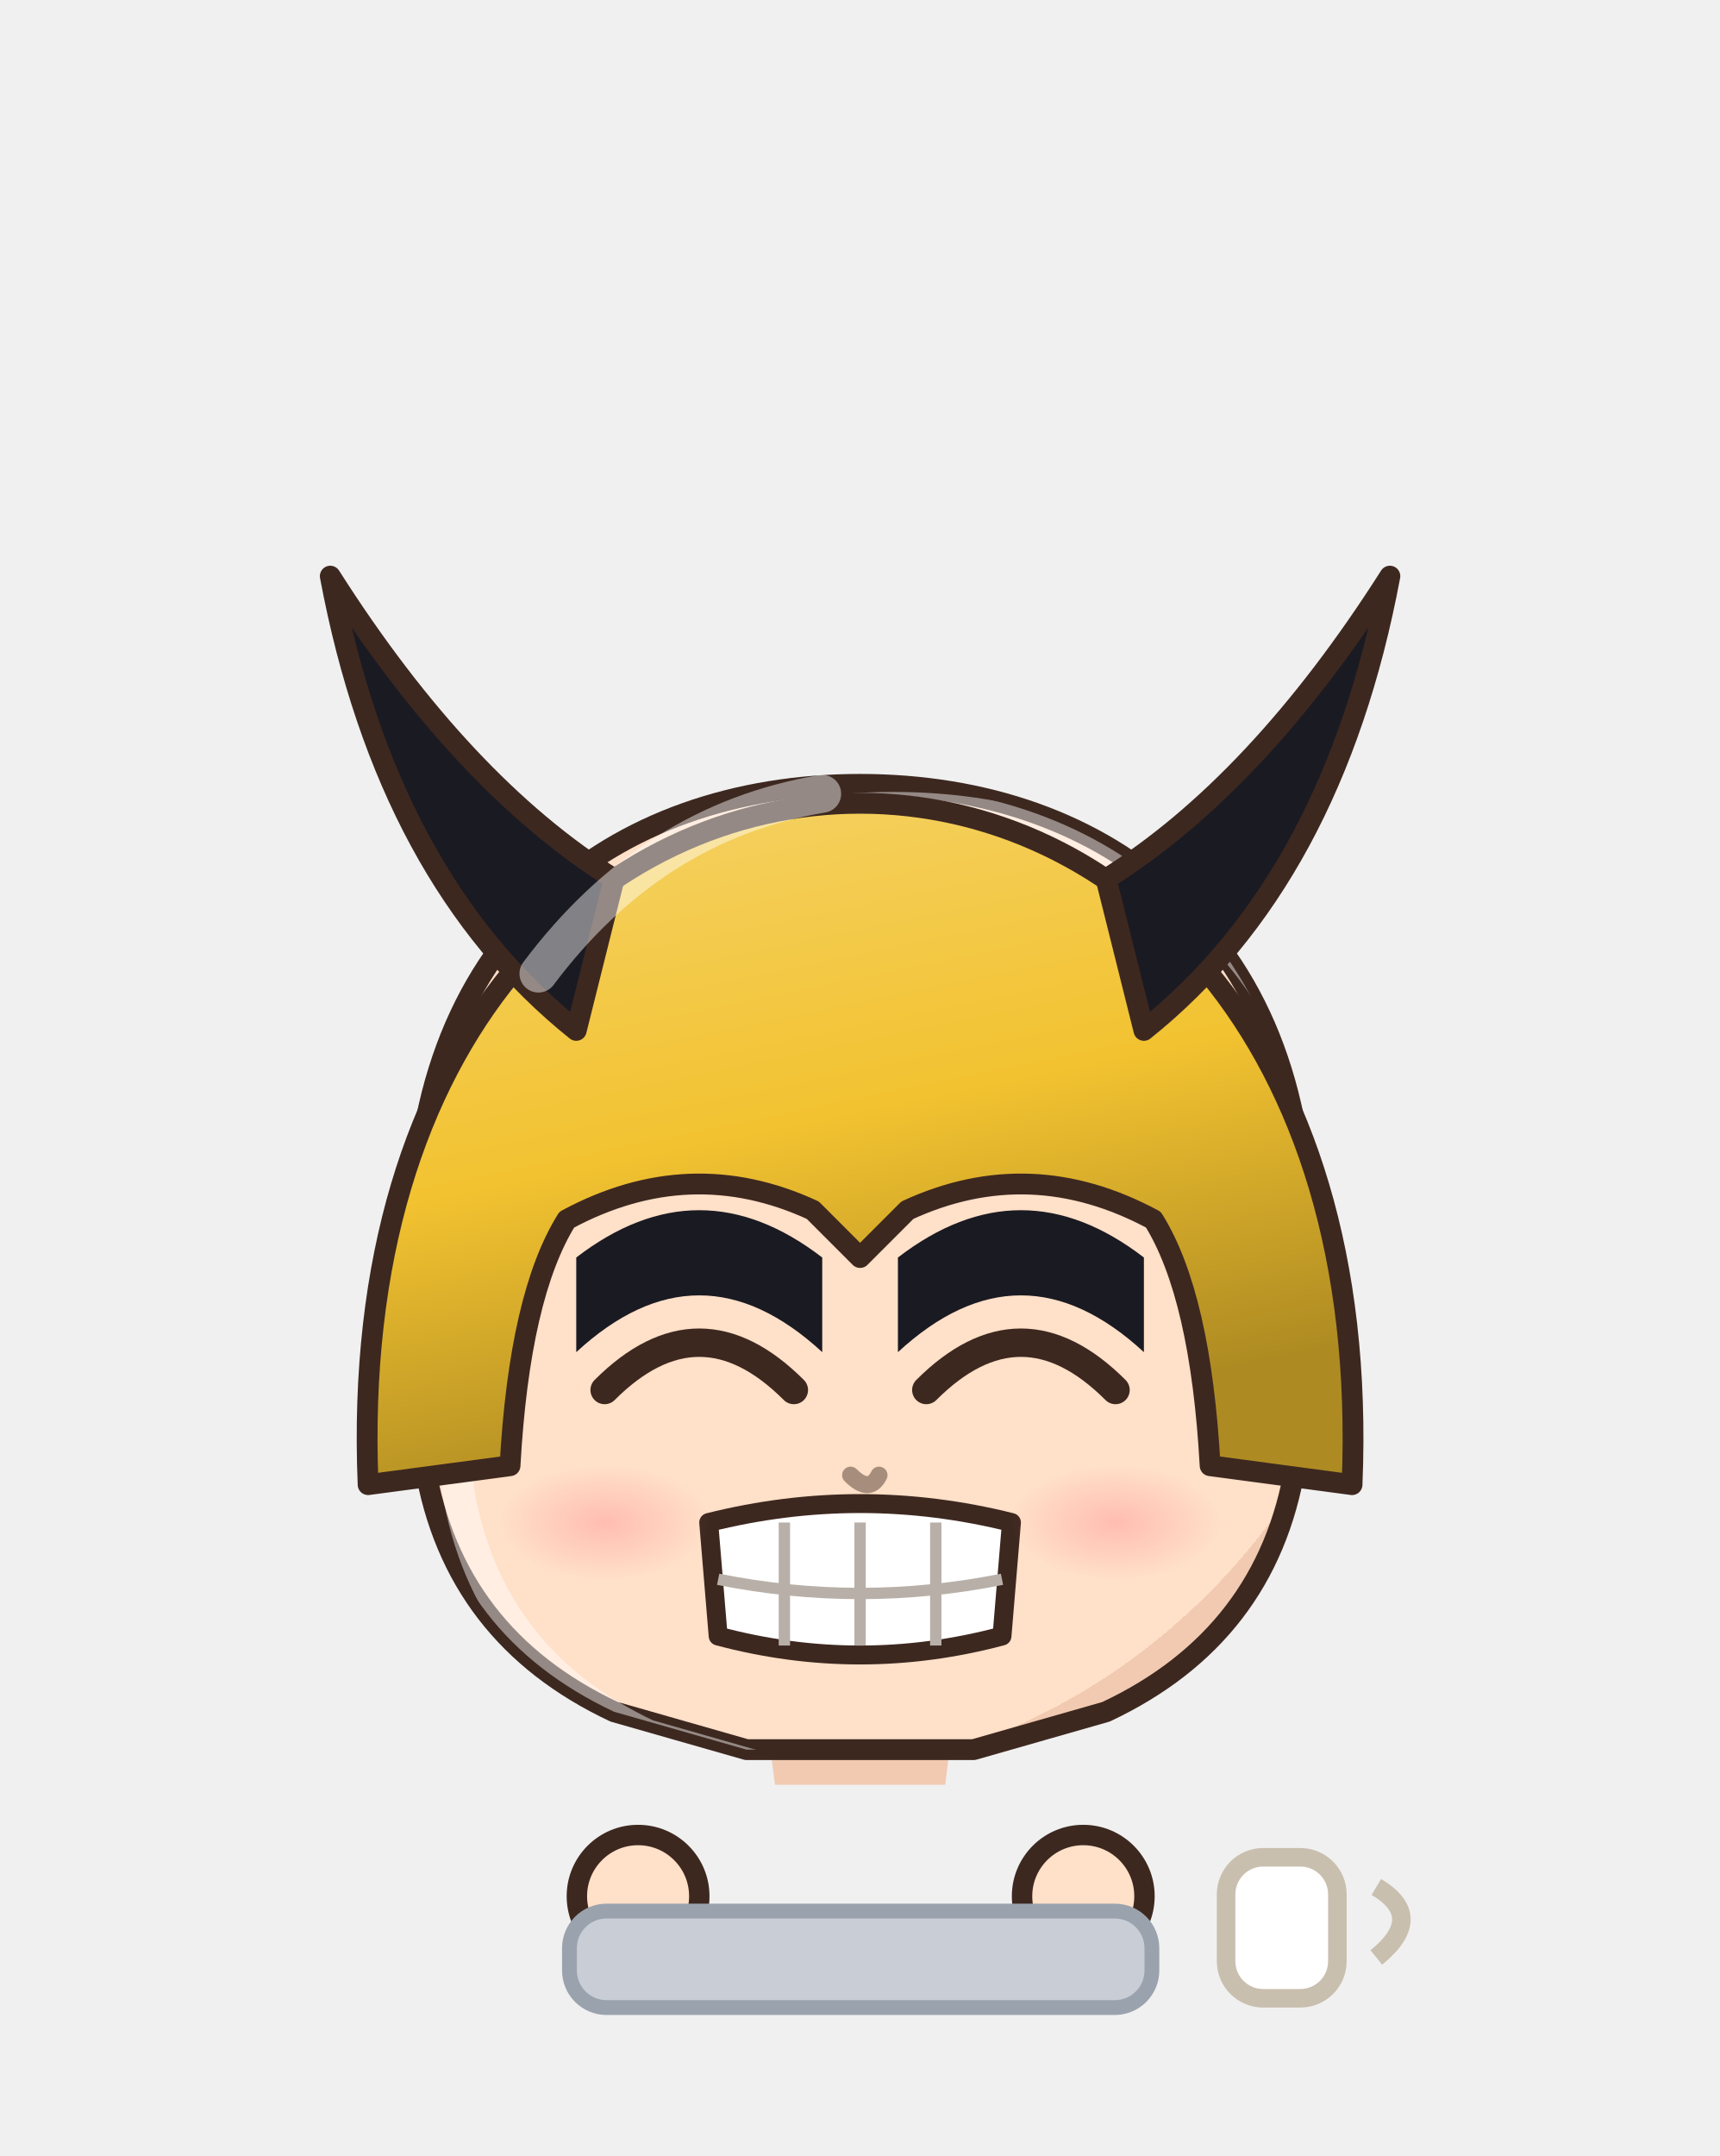
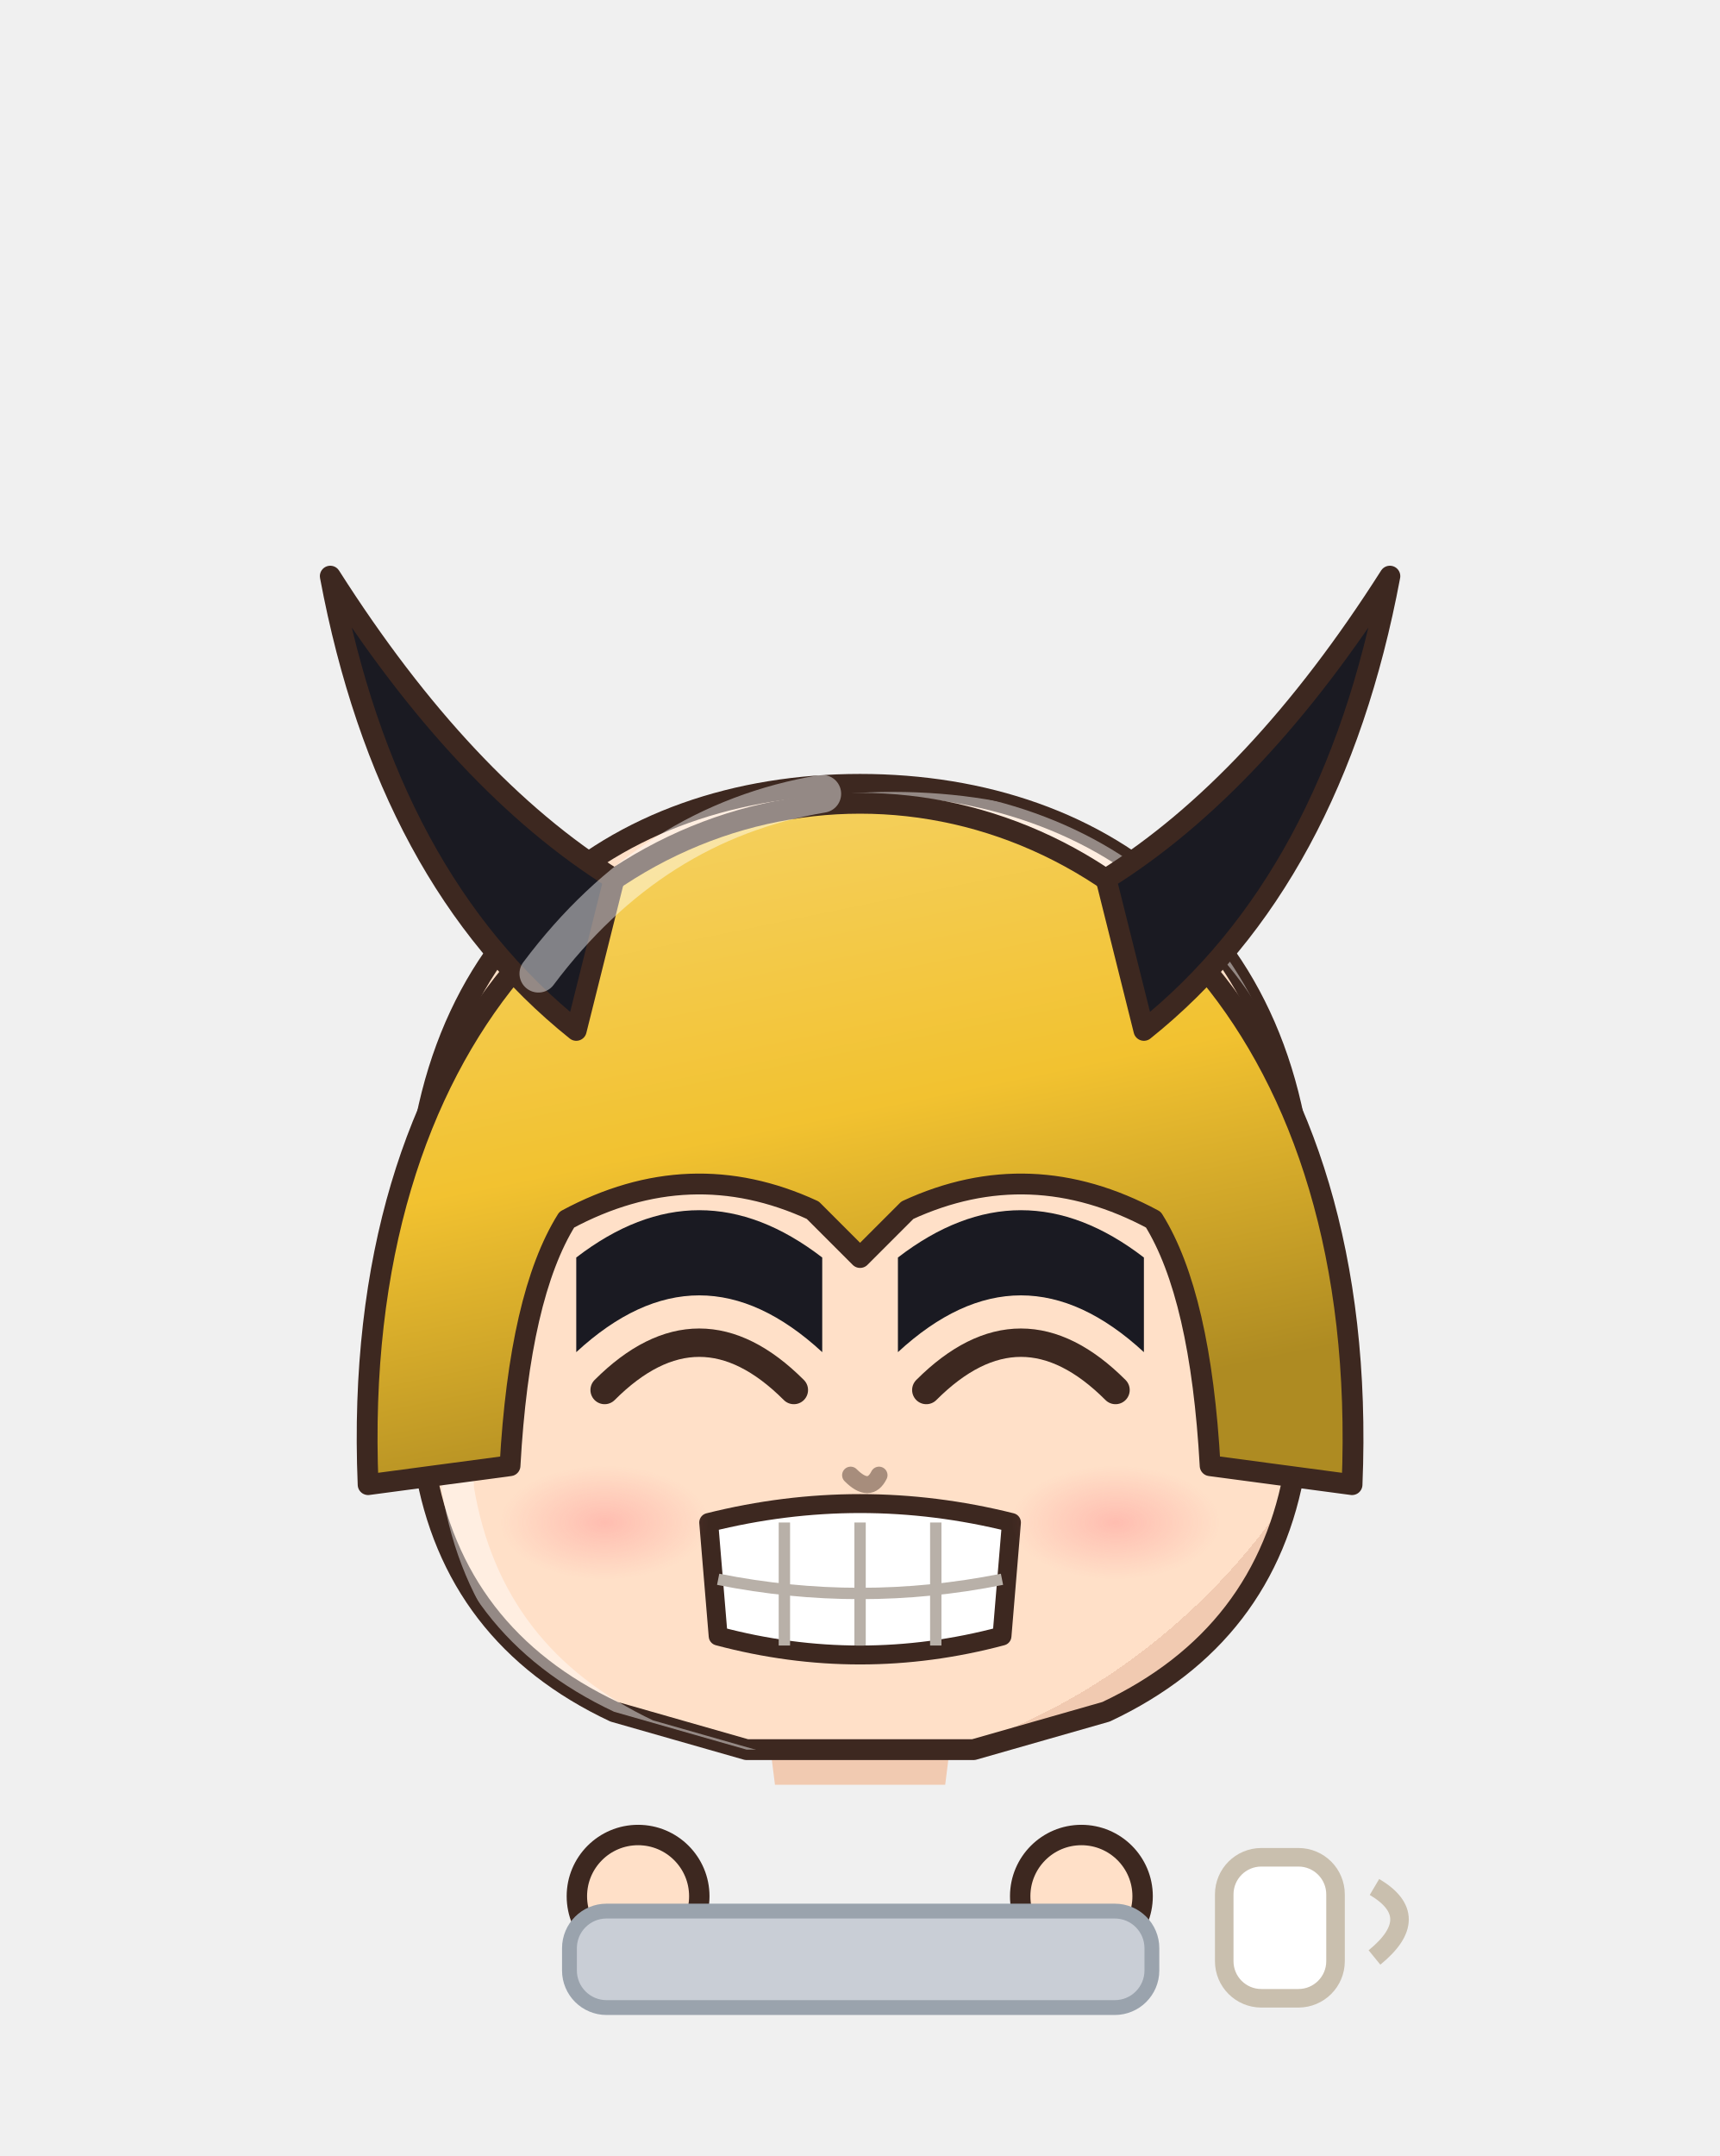
- <svg xmlns="http://www.w3.org/2000/svg" viewBox="787.6 541.8 92.7 116.2" width="92.7" height="116.2">
-   <svg x="787.6" y="541.8" viewBox="-120 -180 240 248.94" width="92.736" height="96.192">
+ <svg xmlns="http://www.w3.org/2000/svg" viewBox="743.8 541.8 92.7 116.2" width="92.7" height="116.2">
+   <svg x="743.8" y="541.8" viewBox="-120 -180 240 248.94" width="92.736" height="96.192">
    <defs>
      <linearGradient id="hair140" x1="0" y1="0" x2=".35" y2="1">
        <stop offset="0" stop-color="#4c4743" />
        <stop offset=".16" stop-color="#4c4743" />
        <stop offset=".16" stop-color="#2a2420" />
        <stop offset=".58" stop-color="#2a2420" />
        <stop offset=".58" stop-color="#262020" />
        <stop offset="1" stop-color="#221d1d" />
      </linearGradient>
      <radialGradient id="skin140" cx=".4" cy=".32" r=".85">
        <stop offset="0" stop-color="#ffe0c8" />
        <stop offset=".84" stop-color="#ffe0c8" />
        <stop offset=".84" stop-color="#f1cab1" />
        <stop offset="1" stop-color="#f1cab1" />
      </radialGradient>
      <linearGradient id="cloth140" x1="0" y1="0" x2=".45" y2="1">
        <stop offset="0" stop-color="#f4cb51" />
        <stop offset=".16" stop-color="#f4cb51" />
        <stop offset=".16" stop-color="#f2c230" />
        <stop offset=".6" stop-color="#f2c230" />
        <stop offset=".6" stop-color="#cba12d" />
        <stop offset="1" stop-color="#ba9429" />
      </linearGradient>
      <linearGradient id="iris140" x1="0" y1="0" x2="0" y2="1">
        <stop offset="0" stop-color="#211a12" />
        <stop offset=".5" stop-color="#4a3a2a" />
        <stop offset="1" stop-color="#9b9289" />
      </linearGradient>
      <linearGradient id="gold140" x1="0" y1="0" x2="1" y2="1">
        <stop offset="0" stop-color="#f6d27a" />
        <stop offset=".55" stop-color="#d9a63a" />
        <stop offset="1" stop-color="#a8761e" />
      </linearGradient>
      <linearGradient id="steel140" x1="0" y1="0" x2="1" y2="1">
        <stop offset="0" stop-color="#e4e8ee" />
        <stop offset=".5" stop-color="#9aa3ad" />
        <stop offset="1" stop-color="#5a606a" />
      </linearGradient>
      <linearGradient id="beard140" x1="0" y1="0" x2="0" y2="1">
        <stop offset="0" stop-color="#e6e6ea" />
        <stop offset="1" stop-color="#b8b8c2" />
      </linearGradient>
      <radialGradient id="hawkiris140" cx=".45" cy=".4" r=".7">
        <stop offset="0" stop-color="#ffe27a" />
        <stop offset=".6" stop-color="#e8a52a" />
        <stop offset="1" stop-color="#9a5a12" />
      </radialGradient>
      <linearGradient id="straw140" x1="0" y1="0" x2=".3" y2="1">
        <stop offset="0" stop-color="#ffe7aa" />
        <stop offset=".16" stop-color="#ffe7aa" />
        <stop offset=".16" stop-color="#ffe39a" />
        <stop offset=".58" stop-color="#ffe39a" />
        <stop offset=".58" stop-color="#e9b456" />
        <stop offset="1" stop-color="#d6a54f" />
      </linearGradient>
      <radialGradient id="blush140">
        <stop offset="0" stop-color="#ff7f86" stop-opacity=".9" />
        <stop offset="1" stop-color="#ff7f86" stop-opacity="0" />
      </radialGradient>
      <clipPath id="face140">
        <path d="M -47,-6 C -48,-40 -26,-56 0,-56 C 26,-56 48,-40 47,-6 L 46,16 Q 43,34 26,42 L 12,46 L -12,46 L -26,42 Q -43,34 -46,16 Z" />
      </clipPath>
      <clipPath id="torso140">
        <path d="M -30,50 C -34,68 -28,94 -26,124 L 26,124 C 28,94 34,68 30,50 C 18,40 -18,40 -30,50 Z" />
      </clipPath>
    </defs>
    <ellipse cx="0" cy="208" rx="42" ry="7" fill="#000000" opacity=".16" />
    <g transform="translate(0,61.4) scale(1.320,1.320) translate(0,-44)" />
    <g transform="translate(0,205) scale(1.24,0.82) translate(0,-205)">
      <path d="M -23.5,118 Q -24.5,160.0 -20.5,202 L -5.5,202 Q -1.5,160.0 -2.5,118 Z" fill="#f2c230" stroke="#3d2820" stroke-width="2.2" stroke-linejoin="round" />
      <path d="M -22,150 Q -24,175.0 -22,200 L -4,200 Q -2,175.0 -4,150 Z" fill="#2a4fb0" stroke="#3d2820" stroke-width="2.2" stroke-linejoin="round" />
      <path d="M -18,154 L -18,196" stroke="#ffffff" stroke-width="2" opacity=".18" />
      <ellipse cx="-13" cy="205" rx="14" ry="7" fill="#1f1d26" stroke="#3d2820" stroke-width="2.2" stroke-linejoin="round" />
      <path d="M 2.5,118 Q 1.5,160.0 5.5,202 L 20.5,202 Q 24.5,160.0 23.5,118 Z" fill="#f2c230" stroke="#3d2820" stroke-width="2.2" stroke-linejoin="round" />
      <path d="M 4,150 Q 2,175.0 4,200 L 22,200 Q 24,175.0 22,150 Z" fill="#2a4fb0" stroke="#3d2820" stroke-width="2.2" stroke-linejoin="round" />
      <path d="M 8,154 L 8,196" stroke="#ffffff" stroke-width="2" opacity=".18" />
      <ellipse cx="13" cy="205" rx="14" ry="7" fill="#1f1d26" stroke="#3d2820" stroke-width="2.2" stroke-linejoin="round" />
      <path d="M -30,50 C -34,68 -28,94 -26,124 L 26,124 C 28,94 34,68 30,50 C 18,40 -18,40 -30,50 Z" fill="url(#cloth140)" stroke="#3d2820" stroke-width="2.2" stroke-linejoin="round" />
      <g clip-path="url(#torso140)">
        <path d="M -30,50 C -34,68 -28,94 -26,124 L 26,124 C 28,94 34,68 30,50 C 18,40 -18,40 -30,50 Z" transform="translate(4,3)" fill="none" stroke="#ffffff" stroke-width="5" opacity=".3" />
        <path d="M -30,50 C -34,68 -28,94 -26,124 L 26,124 C 28,94 34,68 30,50 C 18,40 -18,40 -30,50 Z" transform="translate(-6,-2)" fill="none" stroke="#000000" stroke-width="9" opacity=".13" />
      </g>
      <g clip-path="url(#torso140)">
        <path d="M -40,40 L -14,40 L -24,76 L -40,76 Z M 40,40 L 14,40 L 24,76 L 40,76 Z" fill="#2a4fb0" />
        <path d="M -40,78 L -24,84 L -40,90 Z" fill="#1a1a22" />
        <path d="M -40,96 L -24,102 L -40,108 Z" fill="#1a1a22" />
        <path d="M 40,78 L 24,84 L 40,90 Z" fill="#1a1a22" />
        <path d="M 40,96 L 24,102 L 40,108 Z" fill="#1a1a22" />
      </g>
      <path d="M -29,104 L 29,104 L 29,114 L -29,114 Z" fill="#c8202a" stroke="#3d2820" stroke-width="1.6" />
      <path d="M -6,103 L 6,115 M 6,103 L -6,115" stroke="#f2c230" stroke-width="3" />
      <circle cx="0" cy="109" r="7.5" fill="none" stroke="#f2c230" stroke-width="2" />
      <path d="M -41,124 L -43.4,150" stroke="#3d2820" stroke-width="4.4" stroke-linecap="round" />
      <path d="M -41,124 L -43.4,150" stroke="#e4e8ee" stroke-width="2.4" stroke-linecap="round" />
      <path d="M -37,124 L -37.0,150" stroke="#3d2820" stroke-width="4.4" stroke-linecap="round" />
      <path d="M -37,124 L -37.0,150" stroke="#e4e8ee" stroke-width="2.4" stroke-linecap="round" />
      <path d="M -33,124 L -30.6,150" stroke="#3d2820" stroke-width="4.4" stroke-linecap="round" />
      <path d="M -33,124 L -30.6,150" stroke="#e4e8ee" stroke-width="2.4" stroke-linecap="round" />
      <path d="M 27,106 L 24.6,132" stroke="#3d2820" stroke-width="4.4" stroke-linecap="round" />
      <path d="M 27,106 L 24.6,132" stroke="#e4e8ee" stroke-width="2.4" stroke-linecap="round" />
      <path d="M 31,106 L 31.0,132" stroke="#3d2820" stroke-width="4.4" stroke-linecap="round" />
      <path d="M 31,106 L 31.0,132" stroke="#e4e8ee" stroke-width="2.4" stroke-linecap="round" />
      <path d="M 35,106 L 37.4,132" stroke="#3d2820" stroke-width="4.4" stroke-linecap="round" />
      <path d="M 35,106 L 37.4,132" stroke="#e4e8ee" stroke-width="2.4" stroke-linecap="round" />
      <path d="M -28,54 L -38,84 L -31,102" stroke="#3d2820" stroke-width="17" fill="none" stroke-linecap="round" stroke-linejoin="round" />
      <path d="M -28,54 L -38,84 L -31,102" stroke="url(#cloth140)" stroke-width="12.6" fill="none" stroke-linecap="round" stroke-linejoin="round" />
      <path d="M -28,54 L -38,84 L -31,102" transform="translate(-2.6,-1)" stroke="#ffffff" stroke-width="2.6" fill="none" stroke-linecap="round" stroke-linejoin="round" opacity=".28" />
      <path d="M 28,54 L 38,84 L 31,102" stroke="#3d2820" stroke-width="17" fill="none" stroke-linecap="round" stroke-linejoin="round" />
      <path d="M 28,54 L 38,84 L 31,102" stroke="url(#cloth140)" stroke-width="12.6" fill="none" stroke-linecap="round" stroke-linejoin="round" />
      <path d="M 28,54 L 38,84 L 31,102" transform="translate(-2.6,-1)" stroke="#ffffff" stroke-width="2.6" fill="none" stroke-linecap="round" stroke-linejoin="round" opacity=".28" />
      <circle cx="-31" cy="102" r="8.5" fill="#2a4fb0" stroke="#3d2820" stroke-width="2.2" />
      <circle cx="31" cy="102" r="8.5" fill="#2a4fb0" stroke="#3d2820" stroke-width="2.2" />
      <path d="M -44,64 L -32,62 L -31,72 L -43,74 Z" fill="#e07a68" stroke="#3d2820" stroke-width="1.4" />
      <path d="M -10,34 L 10,34 L 9,46 Q 0,50 -9,46 Z" fill="#f1cab1" />
    </g>
    <g transform="translate(0,61.4) scale(1.320,1.320) translate(0,-44)">
      <path d="M -47,-6 C -48,-40 -26,-56 0,-56 C 26,-56 48,-40 47,-6 L 46,16 Q 43,34 26,42 L 12,46 L -12,46 L -26,42 Q -43,34 -46,16 Z" fill="url(#skin140)" stroke="#3d2820" stroke-width="2.2" stroke-linejoin="round" />
      <g clip-path="url(#face140)">
        <path d="M -47,-6 C -48,-40 -26,-56 0,-56 C 26,-56 48,-40 47,-6 L 46,16 Q 43,34 26,42 L 12,46 L -12,46 L -26,42 Q -43,34 -46,16 Z" transform="translate(3.5,2.5)" fill="none" stroke="#ffffff" stroke-width="3.4" opacity=".45" />
      </g>
      <g clip-path="url(#face140)">
        <path d="M 0,0 Z" transform="translate(0,6)" fill="#e7bca4" opacity=".5" />
      </g>
      <path d="M -27,8 Q -17,-2 -7,8" stroke="#3d2820" stroke-width="3" fill="none" stroke-linecap="round" />
      <path d="M 7,8 Q 17,-2 27,8" stroke="#3d2820" stroke-width="3" fill="none" stroke-linecap="round" />
      <path d="M -16,22 Q 0,18 16,22 L 15,34 Q 0,38 -15,34 Z" fill="#ffffff" stroke="#3d2820" stroke-width="2" stroke-linejoin="round" />
      <path d="M -8,22 L -8,35" stroke="#b8b0a8" stroke-width="1.2" />
      <path d="M 0,22 L 0,35" stroke="#b8b0a8" stroke-width="1.2" />
      <path d="M 8,22 L 8,35" stroke="#b8b0a8" stroke-width="1.2" />
      <path d="M -15,28 Q 0,31 15,28" stroke="#b8b0a8" stroke-width="1.2" fill="none" />
      <ellipse cx="-27" cy="22" rx="11" ry="6" fill="url(#blush140)" opacity="0.40" />
      <ellipse cx="27" cy="22" rx="11" ry="6" fill="url(#blush140)" opacity="0.40" />
      <path d="M -1,17 Q 1,19 2,17" stroke="#a78d7c" stroke-width="1.8" fill="none" stroke-linecap="round" />
      <path d="M 0,0 Z" fill="url(#hair140)" stroke="#3d2820" stroke-width="2.2" stroke-linejoin="round" />
      <defs>
        <linearGradient id="mc140" x1="0" y1="0" x2=".3" y2="1">
          <stop offset="0" stop-color="#f5d369" />
          <stop offset=".55" stop-color="#f2c230" />
          <stop offset="1" stop-color="#ae8b22" />
        </linearGradient>
      </defs>
      <path d="M -52,18 C -56,-78 56,-78 52,18 L 37,16 Q 36,-2 31,-10 Q 18,-17 5,-11 L 0,-6 L -5,-11 Q -18,-17 -31,-10 Q -36,-2 -37,16 Z" fill="url(#mc140)" stroke="#3d2820" stroke-width="2.2" stroke-linejoin="round" />
      <path d="M -30,-30 Q -50,-46 -56,-78 Q -42,-56 -26,-46 Z" fill="#1a1a22" stroke="#3d2820" stroke-width="2.2" stroke-linejoin="round" />
      <path d="M -30,-6 Q -17,-16 -4,-6 L -4,4 Q -17,-8 -30,4 Z" fill="#1a1a22" />
      <path d="M 30,-30 Q 50,-46 56,-78 Q 42,-56 26,-46 Z" fill="#1a1a22" stroke="#3d2820" stroke-width="2.2" stroke-linejoin="round" />
      <path d="M 30,-6 Q 17,-16 4,-6 L 4,4 Q 17,-8 30,4 Z" fill="#1a1a22" />
      <path d="M -34,-36 Q -22,-52 -4,-55" stroke="#ffffff" stroke-width="4" fill="none" stroke-linecap="round" opacity=".45" />
    </g>
    <g transform="translate(0,205) scale(1.24,0.82) translate(0,-205)" />
  </svg>
-   <circle cx="822.0" cy="644.0" r="3.3" fill="#ffe0c8" stroke="#3d2820" stroke-width="1.1" />
-   <circle cx="846.0" cy="644.0" r="3.3" fill="#ffe0c8" stroke="#3d2820" stroke-width="1.1" />
-   <rect x="818.3" y="644.8" width="31.4" height="5.2" rx="2" fill="#c9ced6" stroke="#9aa3ad" stroke-width=".8" />
-   <rect x="853.7" y="641.9" width="6.0" height="7.6" rx="2" fill="#ffffff" stroke="#c9bfae" />
-   <path d="M 861.8,643.5 q 2.7,1.6 0,3.8" stroke="#c9bfae" fill="none" />
+   <circle cx="778.2" cy="644.0" r="3.3" fill="#ffe0c8" stroke="#3d2820" stroke-width="1.1" />
+   <circle cx="802.1" cy="644.0" r="3.3" fill="#ffe0c8" stroke="#3d2820" stroke-width="1.1" />
+   <rect x="774.5" y="644.8" width="31.4" height="5.2" rx="2" fill="#c9ced6" stroke="#9aa3ad" stroke-width=".8" />
+   <rect x="809.8" y="641.9" width="6.0" height="7.6" rx="2" fill="#ffffff" stroke="#c9bfae" />
+   <path d="M 817.9,643.5 q 2.7,1.6 0,3.8" stroke="#c9bfae" fill="none" />
</svg>
